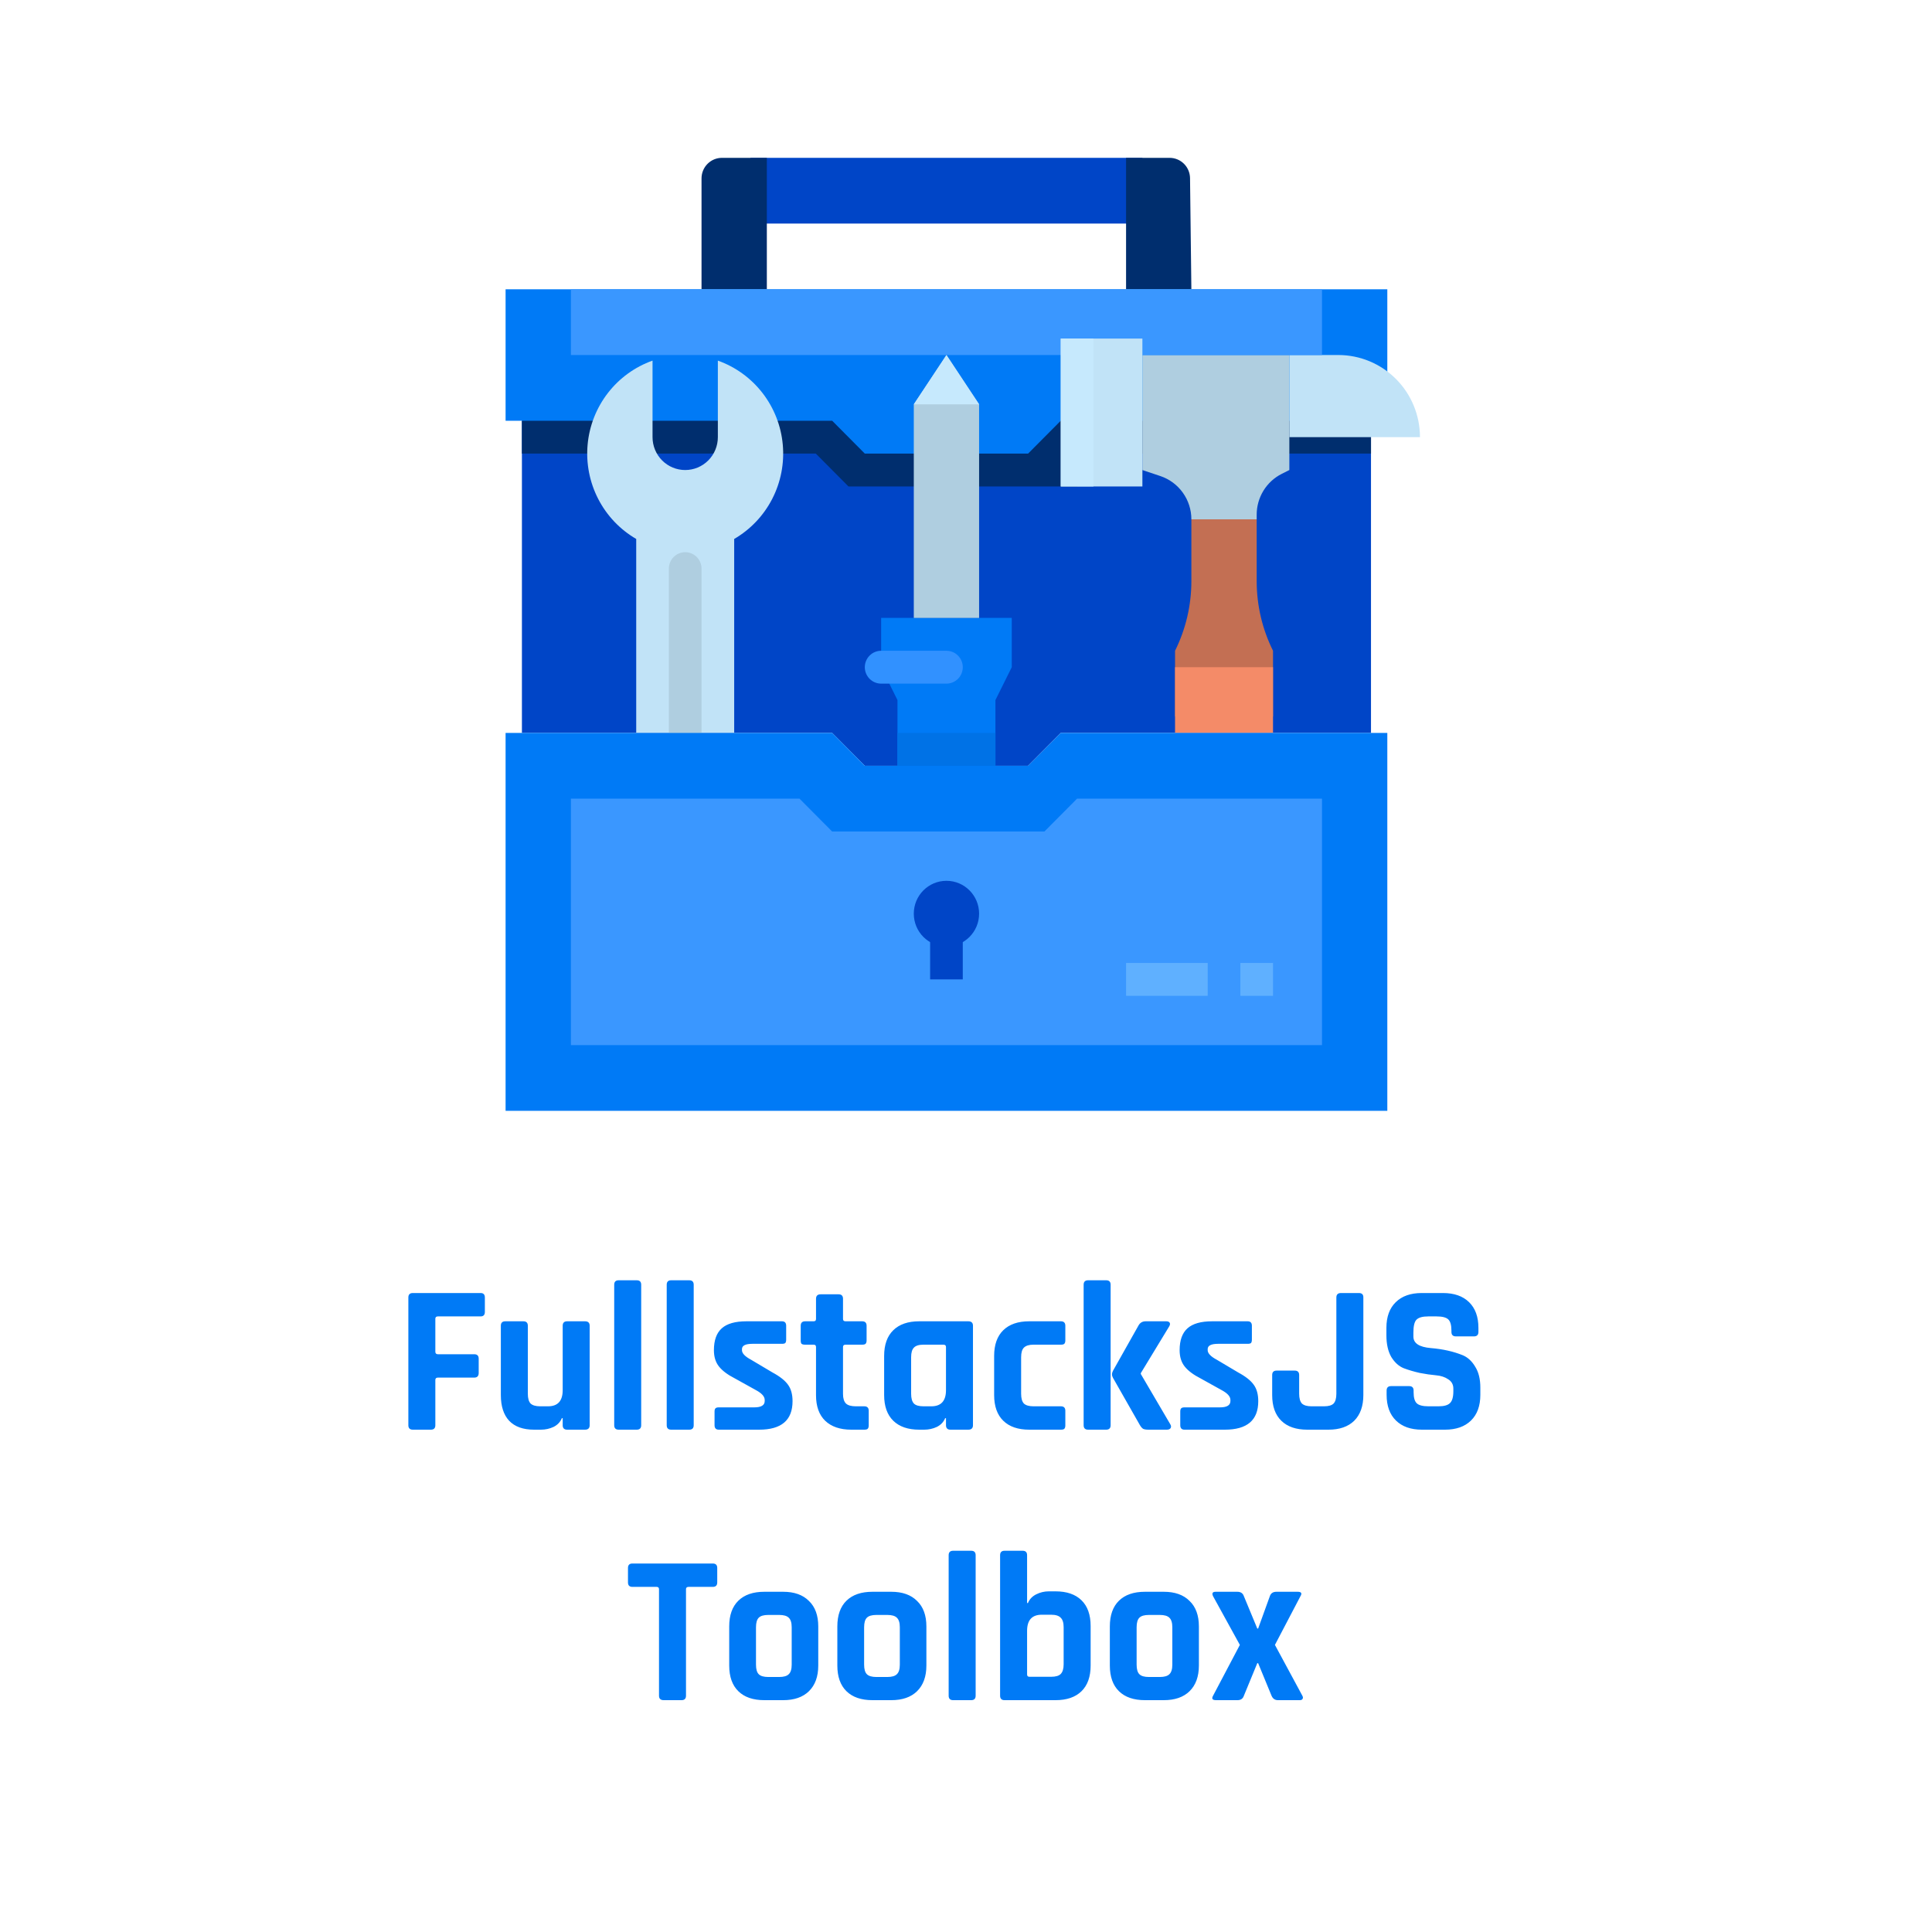
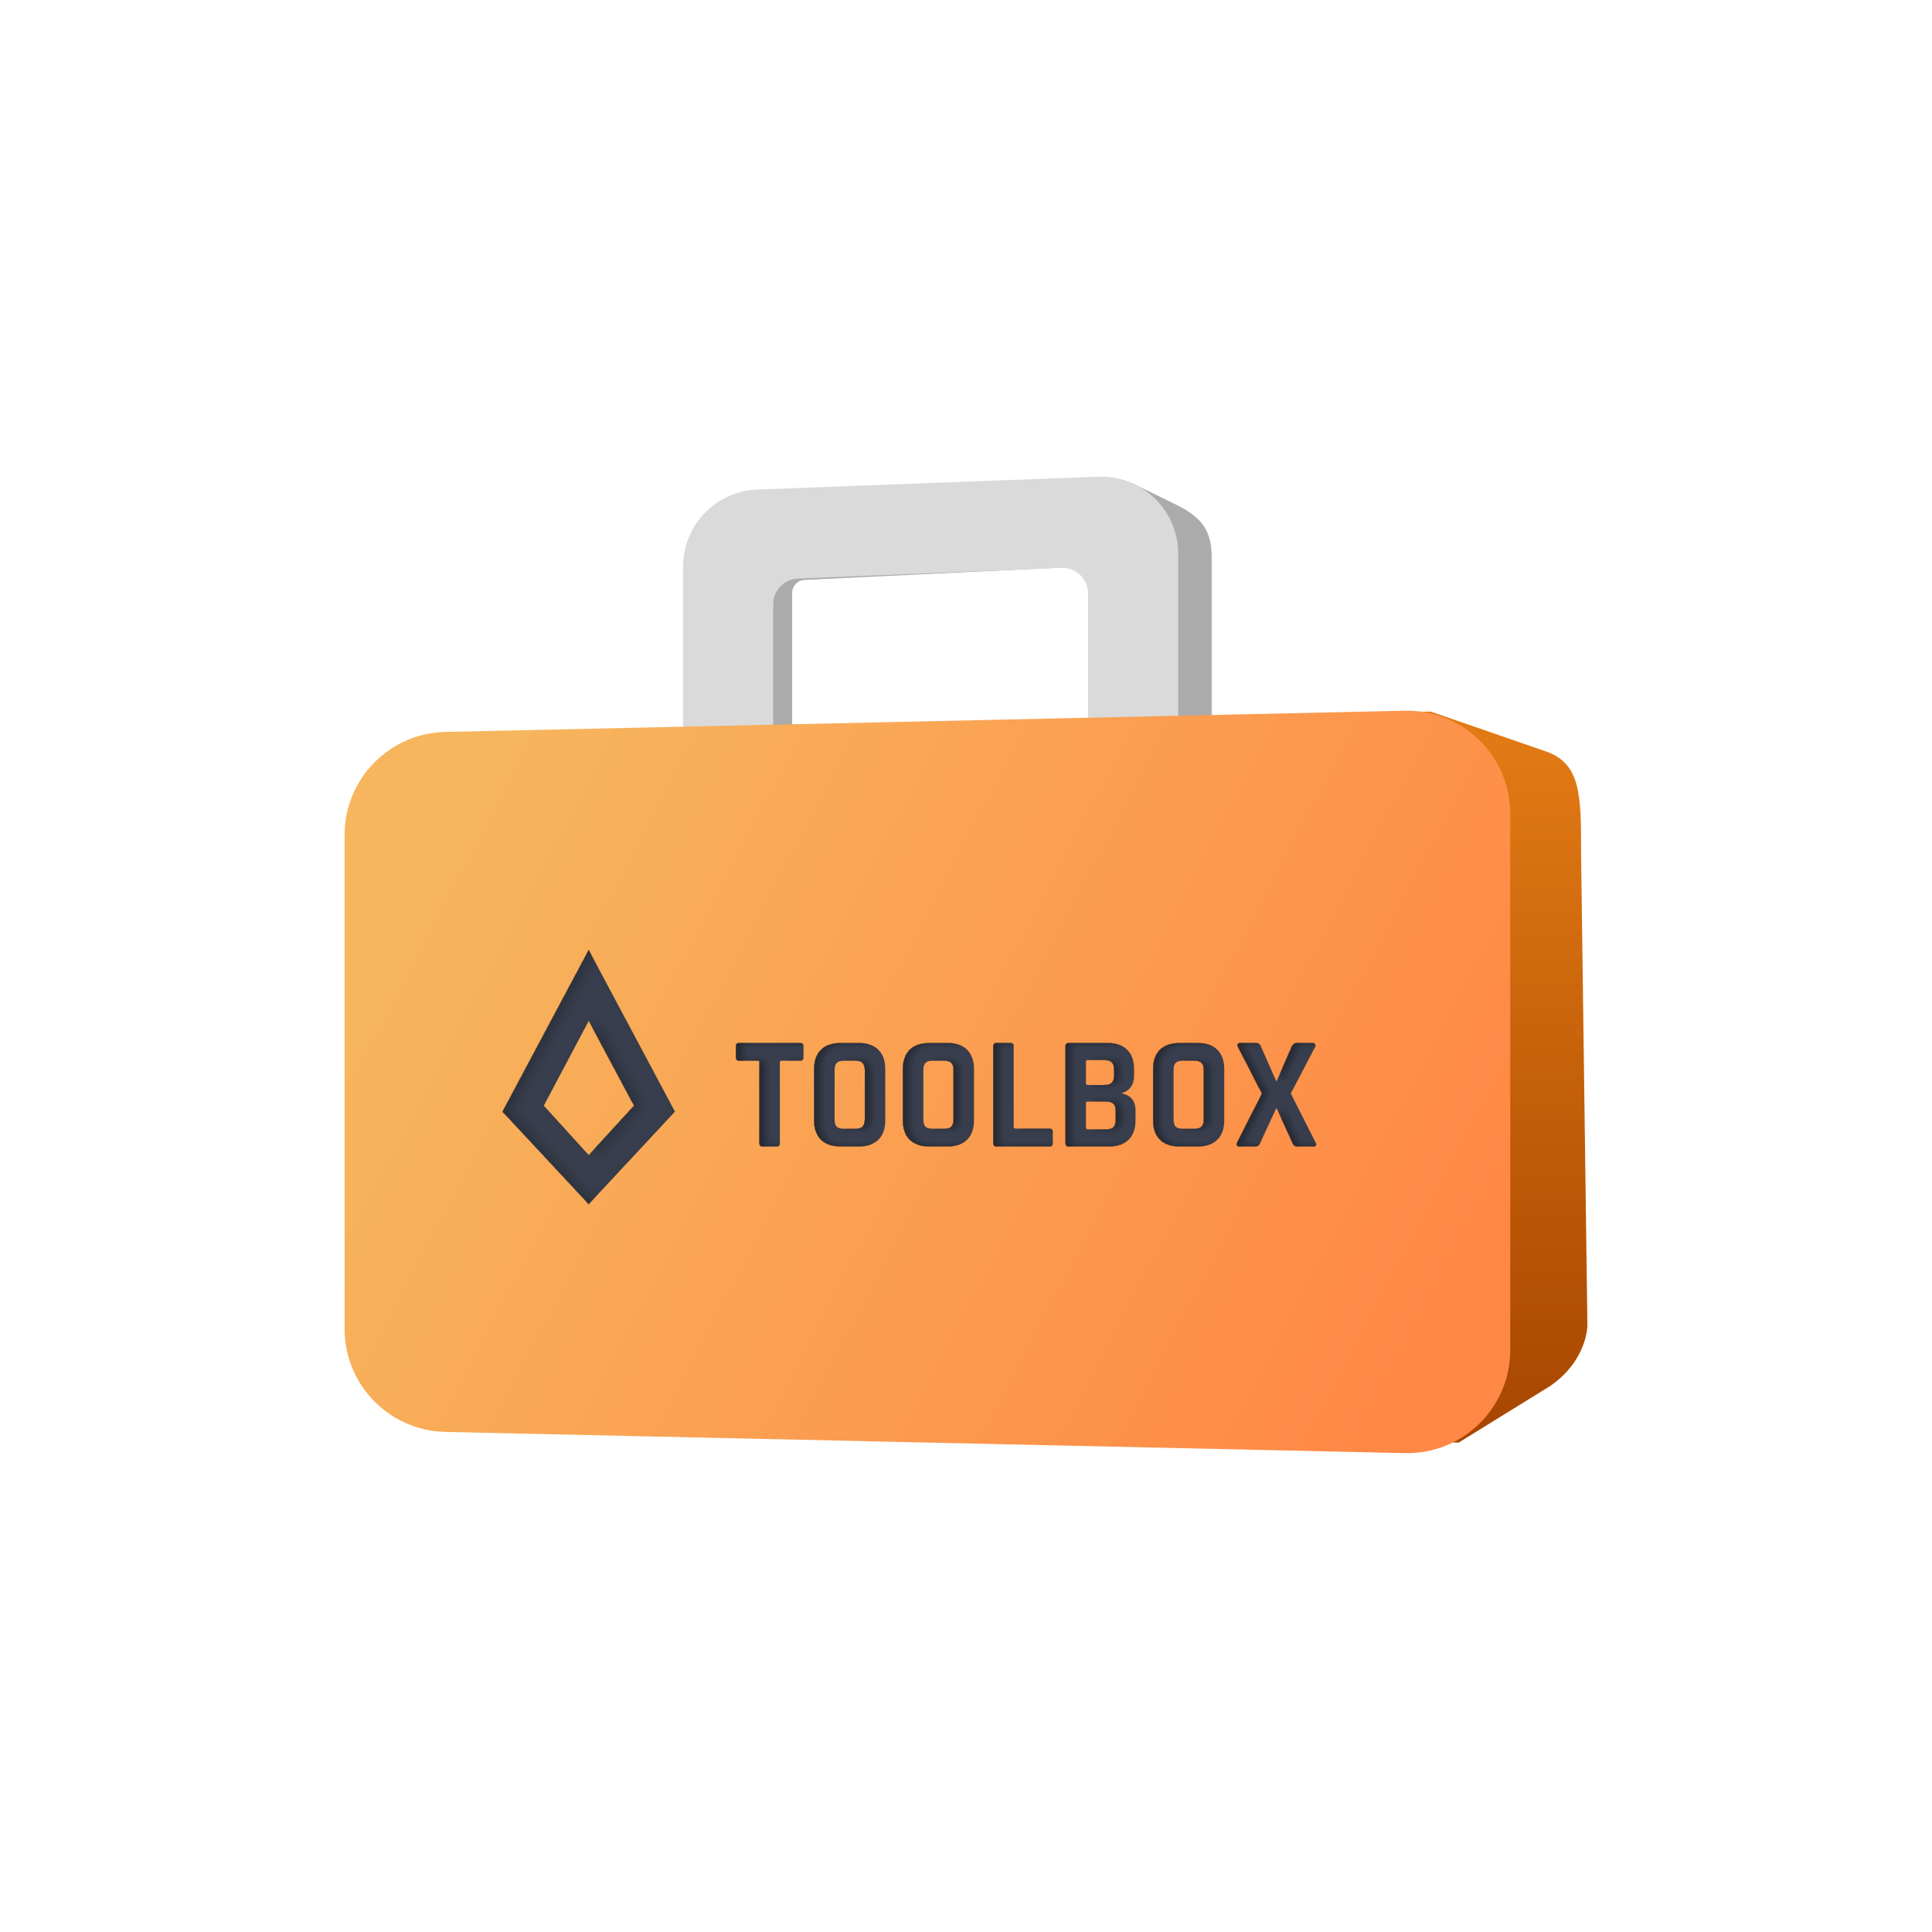
<svg xmlns="http://www.w3.org/2000/svg" width="300" height="300" viewBox="0 0 300 300" fill="none">
-   <path d="M66.907 222H64.102C63.64 222 63.409 221.769 63.409 221.307V201.474C63.409 201.012 63.64 200.781 64.102 200.781H74.629C75.069 200.781 75.289 201.012 75.289 201.474V203.718C75.289 204.18 75.069 204.411 74.629 204.411H67.996C67.732 204.411 67.6 204.532 67.6 204.774V209.889C67.6 210.153 67.732 210.285 67.996 210.285H73.639C74.101 210.285 74.332 210.516 74.332 210.978V213.189C74.332 213.673 74.101 213.915 73.639 213.915H67.996C67.732 213.915 67.6 214.036 67.6 214.278V221.307C67.6 221.769 67.369 222 66.907 222ZM84.008 222H82.919C81.225 222 79.938 221.538 79.058 220.614C78.2 219.69 77.771 218.359 77.771 216.621V205.863C77.771 205.401 78.002 205.17 78.464 205.17H81.269C81.731 205.17 81.962 205.401 81.962 205.863V216.423C81.962 217.127 82.105 217.633 82.391 217.941C82.699 218.227 83.194 218.37 83.876 218.37H85.097C86.615 218.37 87.374 217.534 87.374 215.862V205.863C87.374 205.401 87.605 205.17 88.067 205.17H90.839C91.323 205.17 91.565 205.401 91.565 205.863V221.307C91.565 221.769 91.323 222 90.839 222H88.067C87.605 222 87.374 221.769 87.374 221.307V220.218H87.242C87 220.812 86.571 221.263 85.955 221.571C85.339 221.857 84.69 222 84.008 222ZM98.872 222H96.067C95.605 222 95.374 221.769 95.374 221.307V199.494C95.374 199.032 95.605 198.801 96.067 198.801H98.872C99.334 198.801 99.565 199.032 99.565 199.494V221.307C99.565 221.769 99.334 222 98.872 222ZM107.025 222H104.22C103.758 222 103.527 221.769 103.527 221.307V199.494C103.527 199.032 103.758 198.801 104.22 198.801H107.025C107.487 198.801 107.718 199.032 107.718 199.494V221.307C107.718 221.769 107.487 222 107.025 222ZM117.885 222H111.615C111.175 222 110.955 221.769 110.955 221.307V219.195C110.955 218.953 110.999 218.788 111.087 218.7C111.175 218.59 111.351 218.535 111.615 218.535H117.126C118.204 218.535 118.743 218.205 118.743 217.545V217.38C118.743 216.852 118.292 216.346 117.39 215.862L114.123 214.047C113.001 213.475 112.176 212.859 111.648 212.199C111.12 211.539 110.856 210.692 110.856 209.658C110.856 208.118 111.263 206.985 112.077 206.259C112.891 205.533 114.167 205.17 115.905 205.17H121.416C121.856 205.17 122.076 205.401 122.076 205.863V208.008C122.076 208.25 122.032 208.426 121.944 208.536C121.856 208.624 121.68 208.668 121.416 208.668H116.829C115.751 208.668 115.212 208.943 115.212 209.493V209.658C115.212 210.142 115.685 210.637 116.631 211.143L119.964 213.123C121.108 213.739 121.911 214.377 122.373 215.037C122.835 215.675 123.066 216.522 123.066 217.578C123.066 220.526 121.339 222 117.885 222ZM126.348 208.8H125.028C124.764 208.8 124.577 208.756 124.467 208.668C124.379 208.58 124.335 208.404 124.335 208.14V205.863C124.335 205.401 124.566 205.17 125.028 205.17H126.348C126.59 205.17 126.711 205.049 126.711 204.807V201.672C126.711 201.21 126.953 200.979 127.437 200.979H130.209C130.671 200.979 130.902 201.21 130.902 201.672V204.807C130.902 205.049 131.034 205.17 131.298 205.17H133.872C134.334 205.17 134.565 205.401 134.565 205.863V208.14C134.565 208.382 134.51 208.558 134.4 208.668C134.312 208.756 134.136 208.8 133.872 208.8H131.298C131.034 208.8 130.902 208.921 130.902 209.163V216.456C130.902 217.138 131.056 217.633 131.364 217.941C131.672 218.227 132.178 218.37 132.882 218.37H134.202C134.664 218.37 134.895 218.601 134.895 219.063V221.34C134.895 221.582 134.84 221.758 134.73 221.868C134.642 221.956 134.466 222 134.202 222H132.189C130.451 222 129.098 221.538 128.13 220.614C127.184 219.69 126.711 218.37 126.711 216.654V209.163C126.711 208.921 126.59 208.8 126.348 208.8ZM143.526 222H142.734C140.996 222 139.654 221.538 138.708 220.614C137.762 219.69 137.289 218.359 137.289 216.621V210.549C137.289 208.811 137.762 207.48 138.708 206.556C139.654 205.632 140.996 205.17 142.734 205.17H150.357C150.841 205.17 151.083 205.401 151.083 205.863V221.307C151.083 221.769 150.841 222 150.357 222H147.585C147.123 222 146.892 221.769 146.892 221.307V220.218H146.76C146.518 220.812 146.089 221.263 145.473 221.571C144.857 221.857 144.208 222 143.526 222ZM146.892 215.862V209.163C146.892 208.921 146.76 208.8 146.496 208.8H143.394C142.69 208.8 142.195 208.954 141.909 209.262C141.623 209.548 141.48 210.043 141.48 210.747V216.423C141.48 217.127 141.623 217.633 141.909 217.941C142.195 218.227 142.69 218.37 143.394 218.37H144.615C146.133 218.37 146.892 217.534 146.892 215.862ZM165.424 219.063V221.34C165.424 221.582 165.369 221.758 165.259 221.868C165.171 221.956 164.995 222 164.731 222H159.814C158.076 222 156.734 221.538 155.788 220.614C154.842 219.69 154.369 218.359 154.369 216.621V210.549C154.369 208.811 154.842 207.48 155.788 206.556C156.734 205.632 158.076 205.17 159.814 205.17H164.731C165.193 205.17 165.424 205.401 165.424 205.863V208.14C165.424 208.382 165.369 208.558 165.259 208.668C165.171 208.756 164.995 208.8 164.731 208.8H160.474C159.792 208.8 159.297 208.954 158.989 209.262C158.703 209.548 158.56 210.043 158.56 210.747V216.423C158.56 217.127 158.703 217.633 158.989 217.941C159.297 218.227 159.792 218.37 160.474 218.37H164.731C165.193 218.37 165.424 218.601 165.424 219.063ZM177.903 205.17H181.104C181.368 205.17 181.544 205.247 181.632 205.401C181.72 205.555 181.687 205.753 181.533 205.995L177.144 213.222V213.354L181.731 221.175C181.863 221.395 181.874 221.593 181.764 221.769C181.654 221.923 181.456 222 181.17 222H178.332C177.958 222 177.683 221.956 177.507 221.868C177.353 221.78 177.188 221.593 177.012 221.307L172.821 213.948C172.623 213.596 172.623 213.233 172.821 212.859L176.781 205.83C177.023 205.39 177.397 205.17 177.903 205.17ZM171.765 222H168.96C168.498 222 168.267 221.769 168.267 221.307V199.494C168.267 199.032 168.498 198.801 168.96 198.801H171.765C172.227 198.801 172.458 199.032 172.458 199.494V221.307C172.458 221.769 172.227 222 171.765 222ZM190.201 222H183.931C183.491 222 183.271 221.769 183.271 221.307V219.195C183.271 218.953 183.315 218.788 183.403 218.7C183.491 218.59 183.667 218.535 183.931 218.535H189.442C190.52 218.535 191.059 218.205 191.059 217.545V217.38C191.059 216.852 190.608 216.346 189.706 215.862L186.439 214.047C185.317 213.475 184.492 212.859 183.964 212.199C183.436 211.539 183.172 210.692 183.172 209.658C183.172 208.118 183.579 206.985 184.393 206.259C185.207 205.533 186.483 205.17 188.221 205.17H193.732C194.172 205.17 194.392 205.401 194.392 205.863V208.008C194.392 208.25 194.348 208.426 194.26 208.536C194.172 208.624 193.996 208.668 193.732 208.668H189.145C188.067 208.668 187.528 208.943 187.528 209.493V209.658C187.528 210.142 188.001 210.637 188.947 211.143L192.28 213.123C193.424 213.739 194.227 214.377 194.689 215.037C195.151 215.675 195.382 216.522 195.382 217.578C195.382 220.526 193.655 222 190.201 222ZM208.235 200.781H211.007C211.469 200.781 211.7 201.001 211.7 201.441V216.621C211.7 218.337 211.227 219.668 210.281 220.614C209.335 221.538 208.004 222 206.288 222H202.988C201.25 222 199.908 221.538 198.962 220.614C198.016 219.69 197.543 218.359 197.543 216.621V213.519C197.543 213.057 197.774 212.826 198.236 212.826H201.041C201.503 212.826 201.734 213.057 201.734 213.519V216.423C201.734 217.127 201.877 217.633 202.163 217.941C202.471 218.227 202.966 218.37 203.648 218.37H205.595C206.299 218.37 206.794 218.227 207.08 217.941C207.366 217.633 207.509 217.127 207.509 216.423V201.474C207.509 201.012 207.751 200.781 208.235 200.781ZM215.313 216.588V215.928C215.313 215.466 215.544 215.235 216.006 215.235H218.811C219.273 215.235 219.504 215.466 219.504 215.928V216.192C219.504 217.028 219.669 217.6 219.999 217.908C220.329 218.216 220.934 218.37 221.814 218.37H223.365C224.223 218.37 224.817 218.205 225.147 217.875C225.499 217.545 225.675 216.929 225.675 216.027V215.631C225.675 214.993 225.411 214.509 224.883 214.179C224.377 213.827 223.739 213.618 222.969 213.552C222.199 213.486 221.363 213.365 220.461 213.189C219.581 212.991 218.756 212.749 217.986 212.463C217.216 212.155 216.567 211.572 216.039 210.714C215.533 209.834 215.28 208.712 215.28 207.348V206.193C215.28 204.477 215.764 203.146 216.732 202.2C217.7 201.254 219.042 200.781 220.758 200.781H224.058C225.796 200.781 227.149 201.254 228.117 202.2C229.085 203.146 229.569 204.477 229.569 206.193V206.82C229.569 207.282 229.338 207.513 228.876 207.513H226.071C225.609 207.513 225.378 207.282 225.378 206.82V206.622C225.378 205.764 225.213 205.181 224.883 204.873C224.553 204.565 223.948 204.411 223.068 204.411H221.781C220.879 204.411 220.263 204.587 219.933 204.939C219.625 205.269 219.471 205.929 219.471 206.919V207.546C219.471 208.58 220.373 209.174 222.177 209.328C224.047 209.482 225.708 209.856 227.16 210.45C227.93 210.78 228.568 211.374 229.074 212.232C229.602 213.068 229.866 214.146 229.866 215.466V216.588C229.866 218.304 229.382 219.635 228.414 220.581C227.446 221.527 226.104 222 224.388 222H220.791C219.075 222 217.733 221.527 216.765 220.581C215.797 219.635 215.313 218.304 215.313 216.588ZM105.828 264H103.056C102.572 264 102.33 263.769 102.33 263.307V246.774C102.33 246.532 102.209 246.411 101.967 246.411H98.205C97.743 246.411 97.512 246.18 97.512 245.718V243.474C97.512 243.012 97.743 242.781 98.205 242.781H110.679C111.141 242.781 111.372 243.012 111.372 243.474V245.718C111.372 246.18 111.141 246.411 110.679 246.411H106.917C106.653 246.411 106.521 246.532 106.521 246.774V263.307C106.521 263.769 106.29 264 105.828 264ZM121.614 264H118.677C116.939 264 115.597 263.538 114.651 262.614C113.705 261.69 113.232 260.359 113.232 258.621V252.549C113.232 250.811 113.705 249.48 114.651 248.556C115.597 247.632 116.939 247.17 118.677 247.17H121.614C123.33 247.17 124.661 247.643 125.607 248.589C126.575 249.513 127.059 250.833 127.059 252.549V258.621C127.059 260.337 126.575 261.668 125.607 262.614C124.661 263.538 123.33 264 121.614 264ZM119.304 260.403H120.987C121.691 260.403 122.186 260.26 122.472 259.974C122.78 259.688 122.934 259.193 122.934 258.489V252.681C122.934 251.977 122.78 251.482 122.472 251.196C122.186 250.91 121.691 250.767 120.987 250.767H119.304C118.6 250.767 118.105 250.91 117.819 251.196C117.533 251.482 117.39 251.977 117.39 252.681V258.489C117.39 259.193 117.533 259.688 117.819 259.974C118.105 260.26 118.6 260.403 119.304 260.403ZM138.404 264H135.467C133.729 264 132.387 263.538 131.441 262.614C130.495 261.69 130.022 260.359 130.022 258.621V252.549C130.022 250.811 130.495 249.48 131.441 248.556C132.387 247.632 133.729 247.17 135.467 247.17H138.404C140.12 247.17 141.451 247.643 142.397 248.589C143.365 249.513 143.849 250.833 143.849 252.549V258.621C143.849 260.337 143.365 261.668 142.397 262.614C141.451 263.538 140.12 264 138.404 264ZM136.094 260.403H137.777C138.481 260.403 138.976 260.26 139.262 259.974C139.57 259.688 139.724 259.193 139.724 258.489V252.681C139.724 251.977 139.57 251.482 139.262 251.196C138.976 250.91 138.481 250.767 137.777 250.767H136.094C135.39 250.767 134.895 250.91 134.609 251.196C134.323 251.482 134.18 251.977 134.18 252.681V258.489C134.18 259.193 134.323 259.688 134.609 259.974C134.895 260.26 135.39 260.403 136.094 260.403ZM150.805 264H148C147.538 264 147.307 263.769 147.307 263.307V241.494C147.307 241.032 147.538 240.801 148 240.801H150.805C151.267 240.801 151.498 241.032 151.498 241.494V263.307C151.498 263.769 151.267 264 150.805 264ZM159.849 260.37H163.215C163.919 260.37 164.414 260.227 164.7 259.941C165.008 259.633 165.162 259.127 165.162 258.423V252.681C165.162 251.977 165.008 251.482 164.7 251.196C164.414 250.888 163.919 250.734 163.215 250.734H161.763C160.245 250.734 159.486 251.57 159.486 253.242V260.007C159.486 260.249 159.607 260.37 159.849 260.37ZM155.295 263.307V241.494C155.295 241.032 155.526 240.801 155.988 240.801H158.793C159.255 240.801 159.486 241.032 159.486 241.494V248.919H159.618C159.86 248.325 160.289 247.874 160.905 247.566C161.521 247.258 162.17 247.104 162.852 247.104H163.908C165.646 247.104 166.988 247.566 167.934 248.49C168.88 249.414 169.353 250.745 169.353 252.483V258.621C169.353 260.359 168.88 261.69 167.934 262.614C166.988 263.538 165.646 264 163.908 264H155.988C155.526 264 155.295 263.769 155.295 263.307ZM180.718 264H177.781C176.043 264 174.701 263.538 173.755 262.614C172.809 261.69 172.336 260.359 172.336 258.621V252.549C172.336 250.811 172.809 249.48 173.755 248.556C174.701 247.632 176.043 247.17 177.781 247.17H180.718C182.434 247.17 183.765 247.643 184.711 248.589C185.679 249.513 186.163 250.833 186.163 252.549V258.621C186.163 260.337 185.679 261.668 184.711 262.614C183.765 263.538 182.434 264 180.718 264ZM178.408 260.403H180.091C180.795 260.403 181.29 260.26 181.576 259.974C181.884 259.688 182.038 259.193 182.038 258.489V252.681C182.038 251.977 181.884 251.482 181.576 251.196C181.29 250.91 180.795 250.767 180.091 250.767H178.408C177.704 250.767 177.209 250.91 176.923 251.196C176.637 251.482 176.494 251.977 176.494 252.681V258.489C176.494 259.193 176.637 259.688 176.923 259.974C177.209 260.26 177.704 260.403 178.408 260.403ZM192.162 264H188.829C188.257 264 188.103 263.769 188.367 263.307L192.525 255.42L188.367 247.863C188.147 247.401 188.279 247.17 188.763 247.17H192.129C192.657 247.17 192.998 247.401 193.152 247.863L195.231 252.879H195.363L197.178 247.863C197.332 247.401 197.673 247.17 198.201 247.17H201.501C202.073 247.17 202.216 247.401 201.93 247.863L197.97 255.42L202.227 263.307C202.337 263.505 202.348 263.67 202.26 263.802C202.194 263.934 202.051 264 201.831 264H198.432C197.97 264 197.64 263.769 197.442 263.307L195.363 258.258H195.231L193.152 263.307C192.998 263.769 192.668 264 192.162 264Z" fill="#007AF6" />
-   <path d="M212.887 113.808H164.713L159.642 118.911H134.287L129.216 113.808H81.043V65.332H129.216L134.287 70.435H159.642L164.713 65.332H212.887V113.808Z" fill="#0045C7" />
-   <path d="M81.043 70.435H126.681L131.752 75.538H167.248L172.319 70.435H212.887V62.781H81.043V70.435Z" fill="#002E6E" />
-   <path d="M116.539 24.51H177.39V34.716H116.539V24.51Z" fill="#0045C7" />
-   <path d="M119.074 44.921H108.933V27.7C108.933 26.854 109.267 26.042 109.861 25.444C110.455 24.846 111.261 24.51 112.102 24.51H119.074V44.921Z" fill="#002E6E" />
-   <path d="M184.996 44.921H174.855V24.51H181.618C182.452 24.51 183.252 24.841 183.846 25.431C184.439 26.02 184.777 26.822 184.788 27.661L184.996 44.921Z" fill="#002E6E" />
-   <path d="M215.422 65.332H164.713L159.642 70.435H134.287L129.216 65.332H78.507V44.921H215.422V65.332Z" fill="#007AF6" />
-   <path d="M111.468 55.997C114.21 56.972 116.617 58.718 118.403 61.027C120.19 63.336 121.281 66.112 121.548 69.026C121.815 71.94 121.246 74.87 119.909 77.469C118.572 80.068 116.522 82.226 114.004 83.689V113.808H98.791V83.689C96.272 82.226 94.223 80.068 92.886 77.469C91.549 74.87 90.98 71.94 91.246 69.026C91.513 66.112 92.605 63.336 94.391 61.027C96.177 58.718 98.584 56.972 101.326 55.997V67.883C101.326 69.237 101.86 70.535 102.811 71.492C103.762 72.449 105.052 72.986 106.397 72.986C107.742 72.986 109.032 72.449 109.983 71.492C110.934 70.535 111.468 69.237 111.468 67.883V55.997Z" fill="#C1E3F7" />
-   <path d="M106.397 116.36C105.725 116.36 105.08 116.091 104.604 115.612C104.129 115.134 103.862 114.485 103.862 113.808V88.294C103.862 87.618 104.129 86.969 104.604 86.49C105.08 86.012 105.725 85.743 106.397 85.743C107.07 85.743 107.715 86.012 108.19 86.49C108.665 86.969 108.933 87.618 108.933 88.294V113.808C108.933 114.485 108.665 115.134 108.19 115.612C107.715 116.091 107.07 116.36 106.397 116.36Z" fill="#AFCEE0" />
-   <path d="M154.571 118.911H139.358V108.705L136.823 103.603V95.948H157.106V103.603L154.571 108.705V118.911Z" fill="#007AF6" />
-   <path d="M152.035 95.949H141.894V62.781L146.965 55.127L152.035 62.781V95.949Z" fill="#AFCEE0" />
-   <path d="M200.209 55.127H207.816C211.178 55.127 214.402 56.471 216.78 58.863C219.157 61.255 220.493 64.5 220.493 67.884H200.209V55.127Z" fill="#C1E3F7" />
-   <path d="M197.674 111.257H182.461V101.051C184.128 97.696 184.996 93.995 184.996 90.243V80.64H195.138V90.243C195.138 93.995 196.006 97.696 197.674 101.051V111.257Z" fill="#C36F53" />
-   <path d="M177.39 55.127V72.986L180.186 73.924C181.587 74.394 182.805 75.295 183.668 76.501C184.532 77.706 184.996 79.154 184.996 80.64H195.138V79.913C195.138 78.599 195.502 77.31 196.189 76.191C196.876 75.073 197.859 74.169 199.027 73.581L200.209 72.986V55.127H177.39Z" fill="#AFCEE0" />
-   <path d="M182.461 103.603H197.674V113.808H182.461V103.603Z" fill="#F48B68" />
-   <path d="M146.965 106.154H136.823C136.15 106.154 135.505 105.885 135.03 105.407C134.554 104.928 134.287 104.279 134.287 103.603C134.287 102.926 134.554 102.277 135.03 101.799C135.505 101.32 136.15 101.051 136.823 101.051H146.965C147.637 101.051 148.282 101.32 148.757 101.799C149.233 102.277 149.5 102.926 149.5 103.603C149.5 104.279 149.233 104.928 148.757 105.407C148.282 105.885 147.637 106.154 146.965 106.154Z" fill="#3191FF" />
-   <path d="M88.649 44.921H205.28V55.127H88.649V44.921Z" fill="#3A97FF" />
-   <path d="M215.422 172.49H78.507V113.808H129.216L134.287 118.911H159.642L164.713 113.808H215.422V172.49Z" fill="#007AF6" />
-   <path d="M205.28 162.284H88.649V124.014H124.145L129.216 129.116H162.177L167.248 124.014H205.28V162.284Z" fill="#3A97FF" />
-   <path d="M146.965 146.976C149.765 146.976 152.035 144.691 152.035 141.873C152.035 139.055 149.765 136.771 146.965 136.771C144.164 136.771 141.894 139.055 141.894 141.873C141.894 144.691 144.164 146.976 146.965 146.976Z" fill="#0045C7" />
-   <path d="M144.429 141.873H149.5V152.079H144.429V141.873Z" fill="#0045C7" />
-   <path d="M174.855 149.527H187.532V154.63H174.855V149.527Z" fill="#5FB0FF" />
-   <path d="M192.603 149.527H197.674V154.63H192.603V149.527Z" fill="#5FB0FF" />
-   <path d="M164.713 52.575H177.39V75.538H164.713V52.575Z" fill="#C1E3F7" />
-   <path d="M139.358 113.808H154.571V118.911H139.358V113.808Z" fill="#0072E6" />
-   <path d="M141.894 62.781H152.035L146.965 55.127L141.894 62.781Z" fill="#C6E9FD" />
-   <path d="M164.713 52.575H169.784V75.538H164.713V52.575Z" fill="#C6E9FD" />
+   <path fill-rule="evenodd" clip-rule="evenodd" d="M108.508 83.851C108.508 80.067 111.619 77 115.624 77L175.761 75L182.804 78.451C186.811 80.448 188.151 82.626 188.151 86.529V121H173.65V87.702L124.913 90.051C123.847 90.102 123.009 90.981 123.009 92.049V121H108.508V83.851Z" fill="#ABABAB" />
+   <path fill-rule="evenodd" clip-rule="evenodd" d="M106.062 88C106.062 81.373 111.435 76 118.062 76L170.953 74C177.581 74 182.953 79.373 182.953 86V121H168.953V92.167C168.953 89.894 167.061 88.077 164.79 88.17L123.899 89.843C121.755 89.931 120.062 91.694 120.062 93.84V121H106.062V88Z" fill="#DADADA" />
+   <path d="M64.508 132.312C64.508 123.303 71.811 116 80.82 116C80.82 116 213.157 110.496 222.166 110.496L239.969 116.65C245.508 118.525 245.508 123.553 245.508 132.312L246.492 205.829C246.492 205.829 246.492 211.215 240.726 215.208L226.508 224L80.82 221C71.811 221 64.508 213.697 64.508 204.688V132.312Z" fill="url(#paint0_linear_1201_2207)" />
+   <path d="M53.508 129.65C53.508 120.952 60.458 113.846 69.154 113.654L218.154 110.361C227.127 110.163 234.508 117.383 234.508 126.357V209.643C234.508 218.617 227.127 225.837 218.154 225.639L69.154 222.346C60.458 222.154 53.508 215.048 53.508 206.35V129.65Z" fill="url(#paint1_linear_1201_2207)" />
+   <g filter="url(#filter0_i_1201_2207)">
+     <path d="M91.415 147.515L104.799 172.613L91.415 186.981L78.031 172.613L91.415 147.515ZM91.415 179.37L98.456 171.687L91.415 158.518L84.438 171.687L91.415 179.37Z" fill="#383E4D" />
+   </g>
+   <g filter="url(#filter1_i_1201_2207)">
+     <path d="M120.571 178.019H118.473C118.107 178.019 117.924 177.844 117.924 177.494V164.981C117.924 164.798 117.832 164.706 117.649 164.706H114.802C114.452 164.706 114.277 164.531 114.277 164.182V162.483C114.277 162.134 114.452 161.959 114.802 161.959H124.243C124.592 161.959 124.767 162.134 124.767 162.483V164.182C124.767 164.531 124.592 164.706 124.243 164.706H121.395C121.195 164.706 121.096 164.798 121.096 164.981V177.494C121.096 177.844 120.921 178.019 120.571 178.019ZM131.045 175.271H132.818C133.351 175.271 133.726 175.163 133.942 174.947C134.176 174.713 134.292 174.331 134.292 173.798V166.18C134.292 165.647 134.176 165.272 133.942 165.056C133.726 164.823 133.351 164.706 132.818 164.706H131.045C130.512 164.706 130.138 164.823 129.921 165.056C129.705 165.272 129.597 165.647 129.597 166.18V173.798C129.597 174.331 129.705 174.713 129.921 174.947C130.138 175.163 130.512 175.271 131.045 175.271ZM133.343 178.019H130.546C129.23 178.019 128.214 177.669 127.499 176.97C126.783 176.27 126.425 175.263 126.425 173.948V166.03C126.425 164.715 126.783 163.707 127.499 163.008C128.214 162.309 129.23 161.959 130.546 161.959H133.343C134.658 161.959 135.674 162.309 136.39 163.008C137.106 163.707 137.464 164.715 137.464 166.03V173.948C137.464 175.263 137.106 176.27 136.39 176.97C135.674 177.669 134.658 178.019 133.343 178.019ZM144.826 175.271H146.599C147.132 175.271 147.507 175.163 147.723 174.947C147.956 174.713 148.073 174.331 148.073 173.798V166.18C148.073 165.647 147.956 165.272 147.723 165.056C147.507 164.823 147.132 164.706 146.599 164.706H144.826C144.293 164.706 143.919 164.823 143.702 165.056C143.486 165.272 143.377 165.647 143.377 166.18V173.798C143.377 174.331 143.486 174.713 143.702 174.947C143.919 175.163 144.293 175.271 144.826 175.271ZM147.124 178.019H144.327C143.011 178.019 141.995 177.669 141.279 176.97C140.563 176.27 140.205 175.263 140.205 173.948V166.03C140.205 164.715 140.563 163.707 141.279 163.008C141.995 162.309 143.011 161.959 144.327 161.959H147.124C148.439 161.959 149.455 162.309 150.171 163.008C150.887 163.707 151.245 164.715 151.245 166.03V173.948C151.245 175.263 150.887 176.27 150.171 176.97C149.455 177.669 148.439 178.019 147.124 178.019ZM162.978 178.019H154.761C154.411 178.019 154.236 177.844 154.236 177.494V162.483C154.236 162.134 154.411 161.959 154.761 161.959H156.884C157.233 161.959 157.408 162.134 157.408 162.483V174.972C157.408 175.155 157.508 175.246 157.708 175.246H162.978C163.311 175.246 163.477 175.429 163.477 175.796V177.494C163.477 177.844 163.311 178.019 162.978 178.019ZM168.903 175.371H171.7C172.25 175.371 172.641 175.263 172.874 175.046C173.124 174.813 173.249 174.439 173.249 173.923V172.474C173.249 171.958 173.124 171.591 172.874 171.375C172.624 171.159 172.216 171.05 171.65 171.05H168.903C168.72 171.05 168.628 171.142 168.628 171.325V175.096C168.628 175.28 168.72 175.371 168.903 175.371ZM168.903 168.478H171.45C171.983 168.478 172.374 168.369 172.624 168.153C172.874 167.92 172.999 167.545 172.999 167.029V166.055C172.999 165.539 172.874 165.173 172.624 164.956C172.391 164.723 172.008 164.606 171.475 164.606H168.903C168.72 164.606 168.628 164.698 168.628 164.881V168.203C168.628 168.386 168.72 168.478 168.903 168.478ZM165.456 177.494V162.483C165.456 162.134 165.631 161.959 165.98 161.959H171.975C173.29 161.959 174.306 162.309 175.022 163.008C175.738 163.707 176.096 164.706 176.096 166.005V167.029C176.096 168.444 175.438 169.36 174.123 169.776C174.789 169.876 175.322 170.151 175.721 170.601C176.121 171.034 176.321 171.658 176.321 172.474V173.973C176.321 175.271 175.963 176.27 175.247 176.97C174.531 177.669 173.523 178.019 172.225 178.019H165.98C165.631 178.019 165.456 177.844 165.456 177.494ZM183.681 175.271H185.454C185.987 175.271 186.362 175.163 186.578 174.947C186.811 174.713 186.928 174.331 186.928 173.798V166.18C186.928 165.647 186.811 165.272 186.578 165.056C186.362 164.823 185.987 164.706 185.454 164.706H183.681C183.148 164.706 182.773 164.823 182.557 165.056C182.34 165.272 182.232 165.647 182.232 166.18V173.798C182.232 174.331 182.34 174.713 182.557 174.947C182.773 175.163 183.148 175.271 183.681 175.271ZM185.979 178.019H183.181C181.866 178.019 180.85 177.669 180.134 176.97C179.418 176.27 179.06 175.263 179.06 173.948V166.03C179.06 164.715 179.418 163.707 180.134 163.008C180.85 162.309 181.866 161.959 183.181 161.959H185.979C187.294 161.959 188.31 162.309 189.026 163.008C189.742 163.707 190.1 164.715 190.1 166.03V173.948C190.1 175.263 189.742 176.27 189.026 176.97C188.31 177.669 187.294 178.019 185.979 178.019ZM194.914 178.019H192.442C192.275 178.019 192.158 177.969 192.092 177.869C192.025 177.752 192.025 177.619 192.092 177.469L195.963 169.801L192.217 162.508C192.15 162.375 192.15 162.25 192.217 162.134C192.283 162.017 192.4 161.959 192.566 161.959H194.964C195.38 161.959 195.655 162.134 195.788 162.483L198.161 167.853H198.261L200.609 162.483C200.775 162.134 201.042 161.959 201.408 161.959H203.856C204.022 161.959 204.139 162.025 204.205 162.159C204.289 162.275 204.297 162.4 204.23 162.533L200.434 169.801L204.305 177.444C204.389 177.611 204.397 177.752 204.33 177.869C204.264 177.969 204.139 178.019 203.956 178.019H201.458C201.108 178.019 200.867 177.852 200.734 177.519L198.261 172.124H198.161L195.663 177.519C195.514 177.852 195.264 178.019 194.914 178.019Z" fill="#383E4D" />
+   </g>
+   <defs>
+     <filter id="filter0_i_1201_2207" x="78.031" y="147.515" width="27.768" height="39.467" filterUnits="userSpaceOnUse" color-interpolation-filters="sRGB">
+       <feFlood flood-opacity="0" result="BackgroundImageFix" />
+       <feBlend mode="normal" in="SourceGraphic" in2="BackgroundImageFix" result="shape" />
+       <feColorMatrix in="SourceAlpha" type="matrix" values="0 0 0 0 0 0 0 0 0 0 0 0 0 0 0 0 0 0 127 0" result="hardAlpha" />
+       <feOffset dx="1" />
+       <feGaussianBlur stdDeviation="1" />
+       <feComposite in2="hardAlpha" operator="arithmetic" k2="-1" k3="1" />
+       <feColorMatrix type="matrix" values="0 0 0 0 0 0 0 0 0 0 0 0 0 0 0 0 0 0 0.25 0" />
+       <feBlend mode="normal" in2="shape" result="effect1_innerShadow_1201_2207" />
+     </filter>
+     <filter id="filter1_i_1201_2207" x="114.277" y="161.959" width="91.153" height="16.06" filterUnits="userSpaceOnUse" color-interpolation-filters="sRGB">
+       <feFlood flood-opacity="0" result="BackgroundImageFix" />
+       <feBlend mode="normal" in="SourceGraphic" in2="BackgroundImageFix" result="shape" />
+       <feColorMatrix in="SourceAlpha" type="matrix" values="0 0 0 0 0 0 0 0 0 0 0 0 0 0 0 0 0 0 127 0" result="hardAlpha" />
+       <feOffset dx="1" />
+       <feGaussianBlur stdDeviation="0.5" />
+       <feComposite in2="hardAlpha" operator="arithmetic" k2="-1" k3="1" />
+       <feColorMatrix type="matrix" values="0 0 0 0 0 0 0 0 0 0 0 0 0 0 0 0 0 0 0.33 0" />
+       <feBlend mode="normal" in2="shape" result="effect1_innerShadow_1201_2207" />
+     </filter>
+     <linearGradient id="paint0_linear_1201_2207" x1="155.008" y1="116" x2="155.008" y2="221" gradientUnits="userSpaceOnUse">
+       <stop stop-color="#E17914" />
+       <stop offset="1" stop-color="#A84700" />
+     </linearGradient>
+     <linearGradient id="paint1_linear_1201_2207" x1="71.716" y1="130.112" x2="221.235" y2="208.662" gradientUnits="userSpaceOnUse">
+       <stop stop-color="#F7B55D" />
+       <stop offset="1" stop-color="#FF8845" />
+     </linearGradient>
+   </defs>
</svg>
